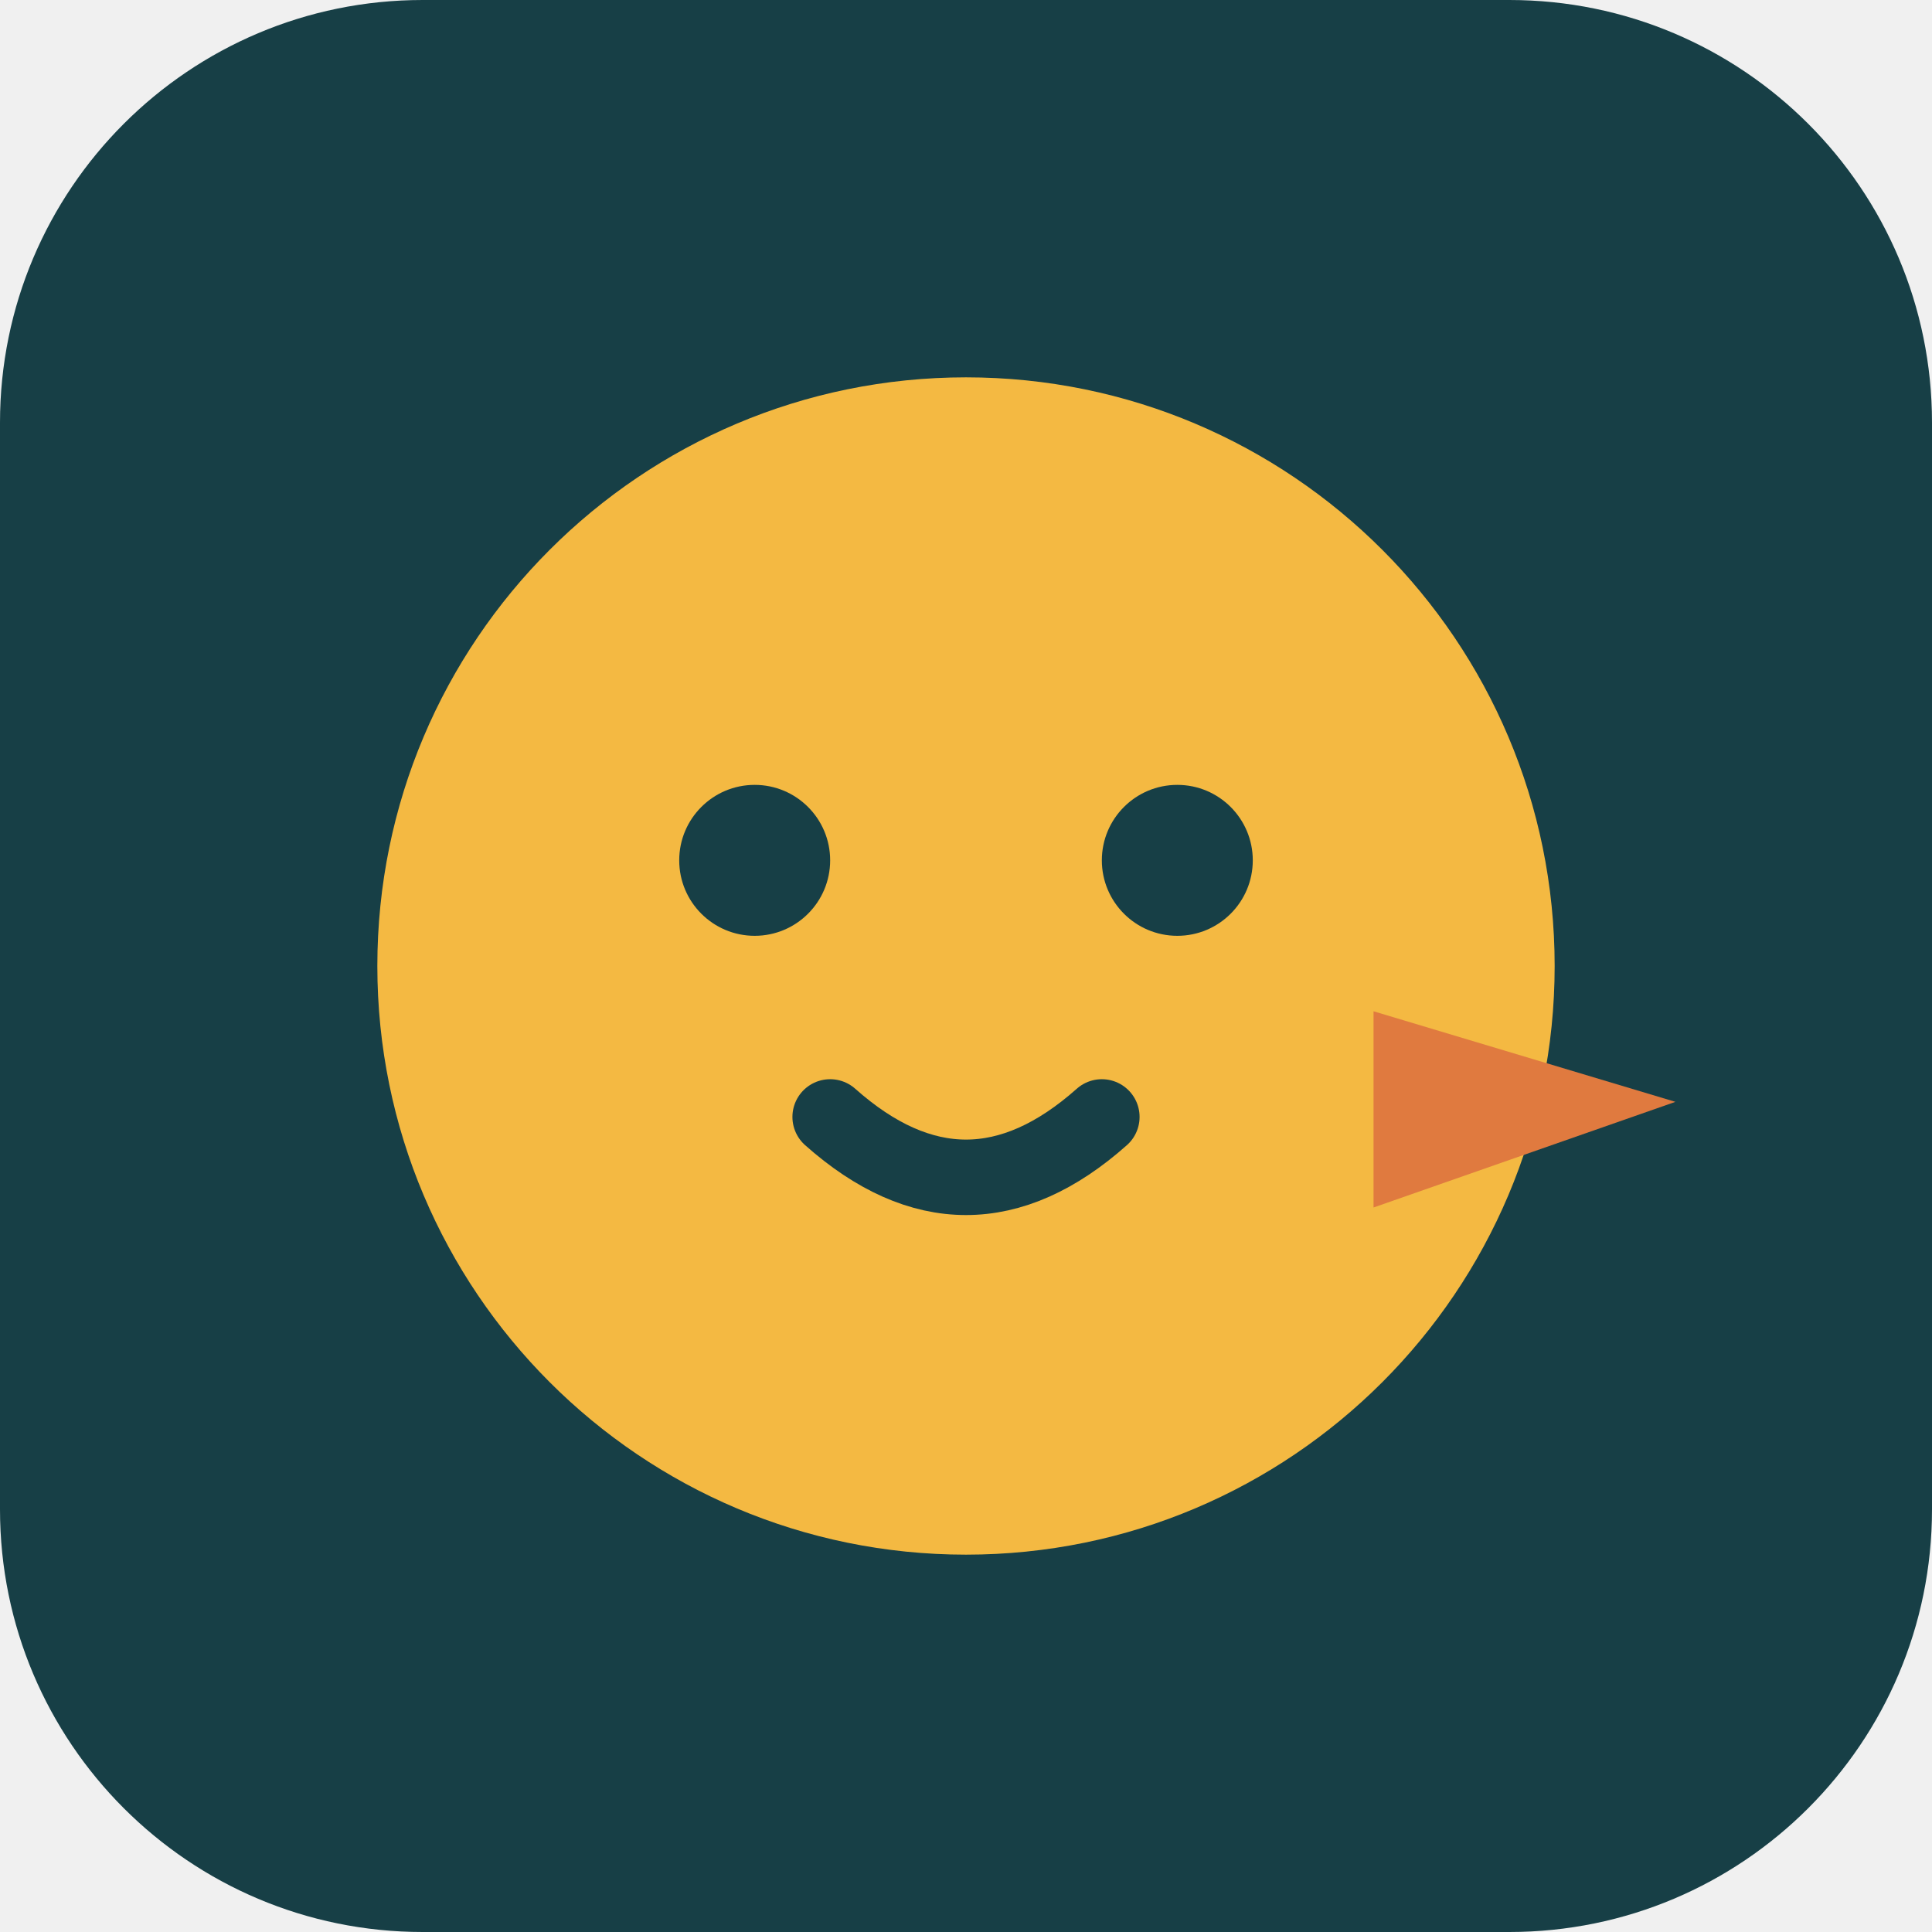
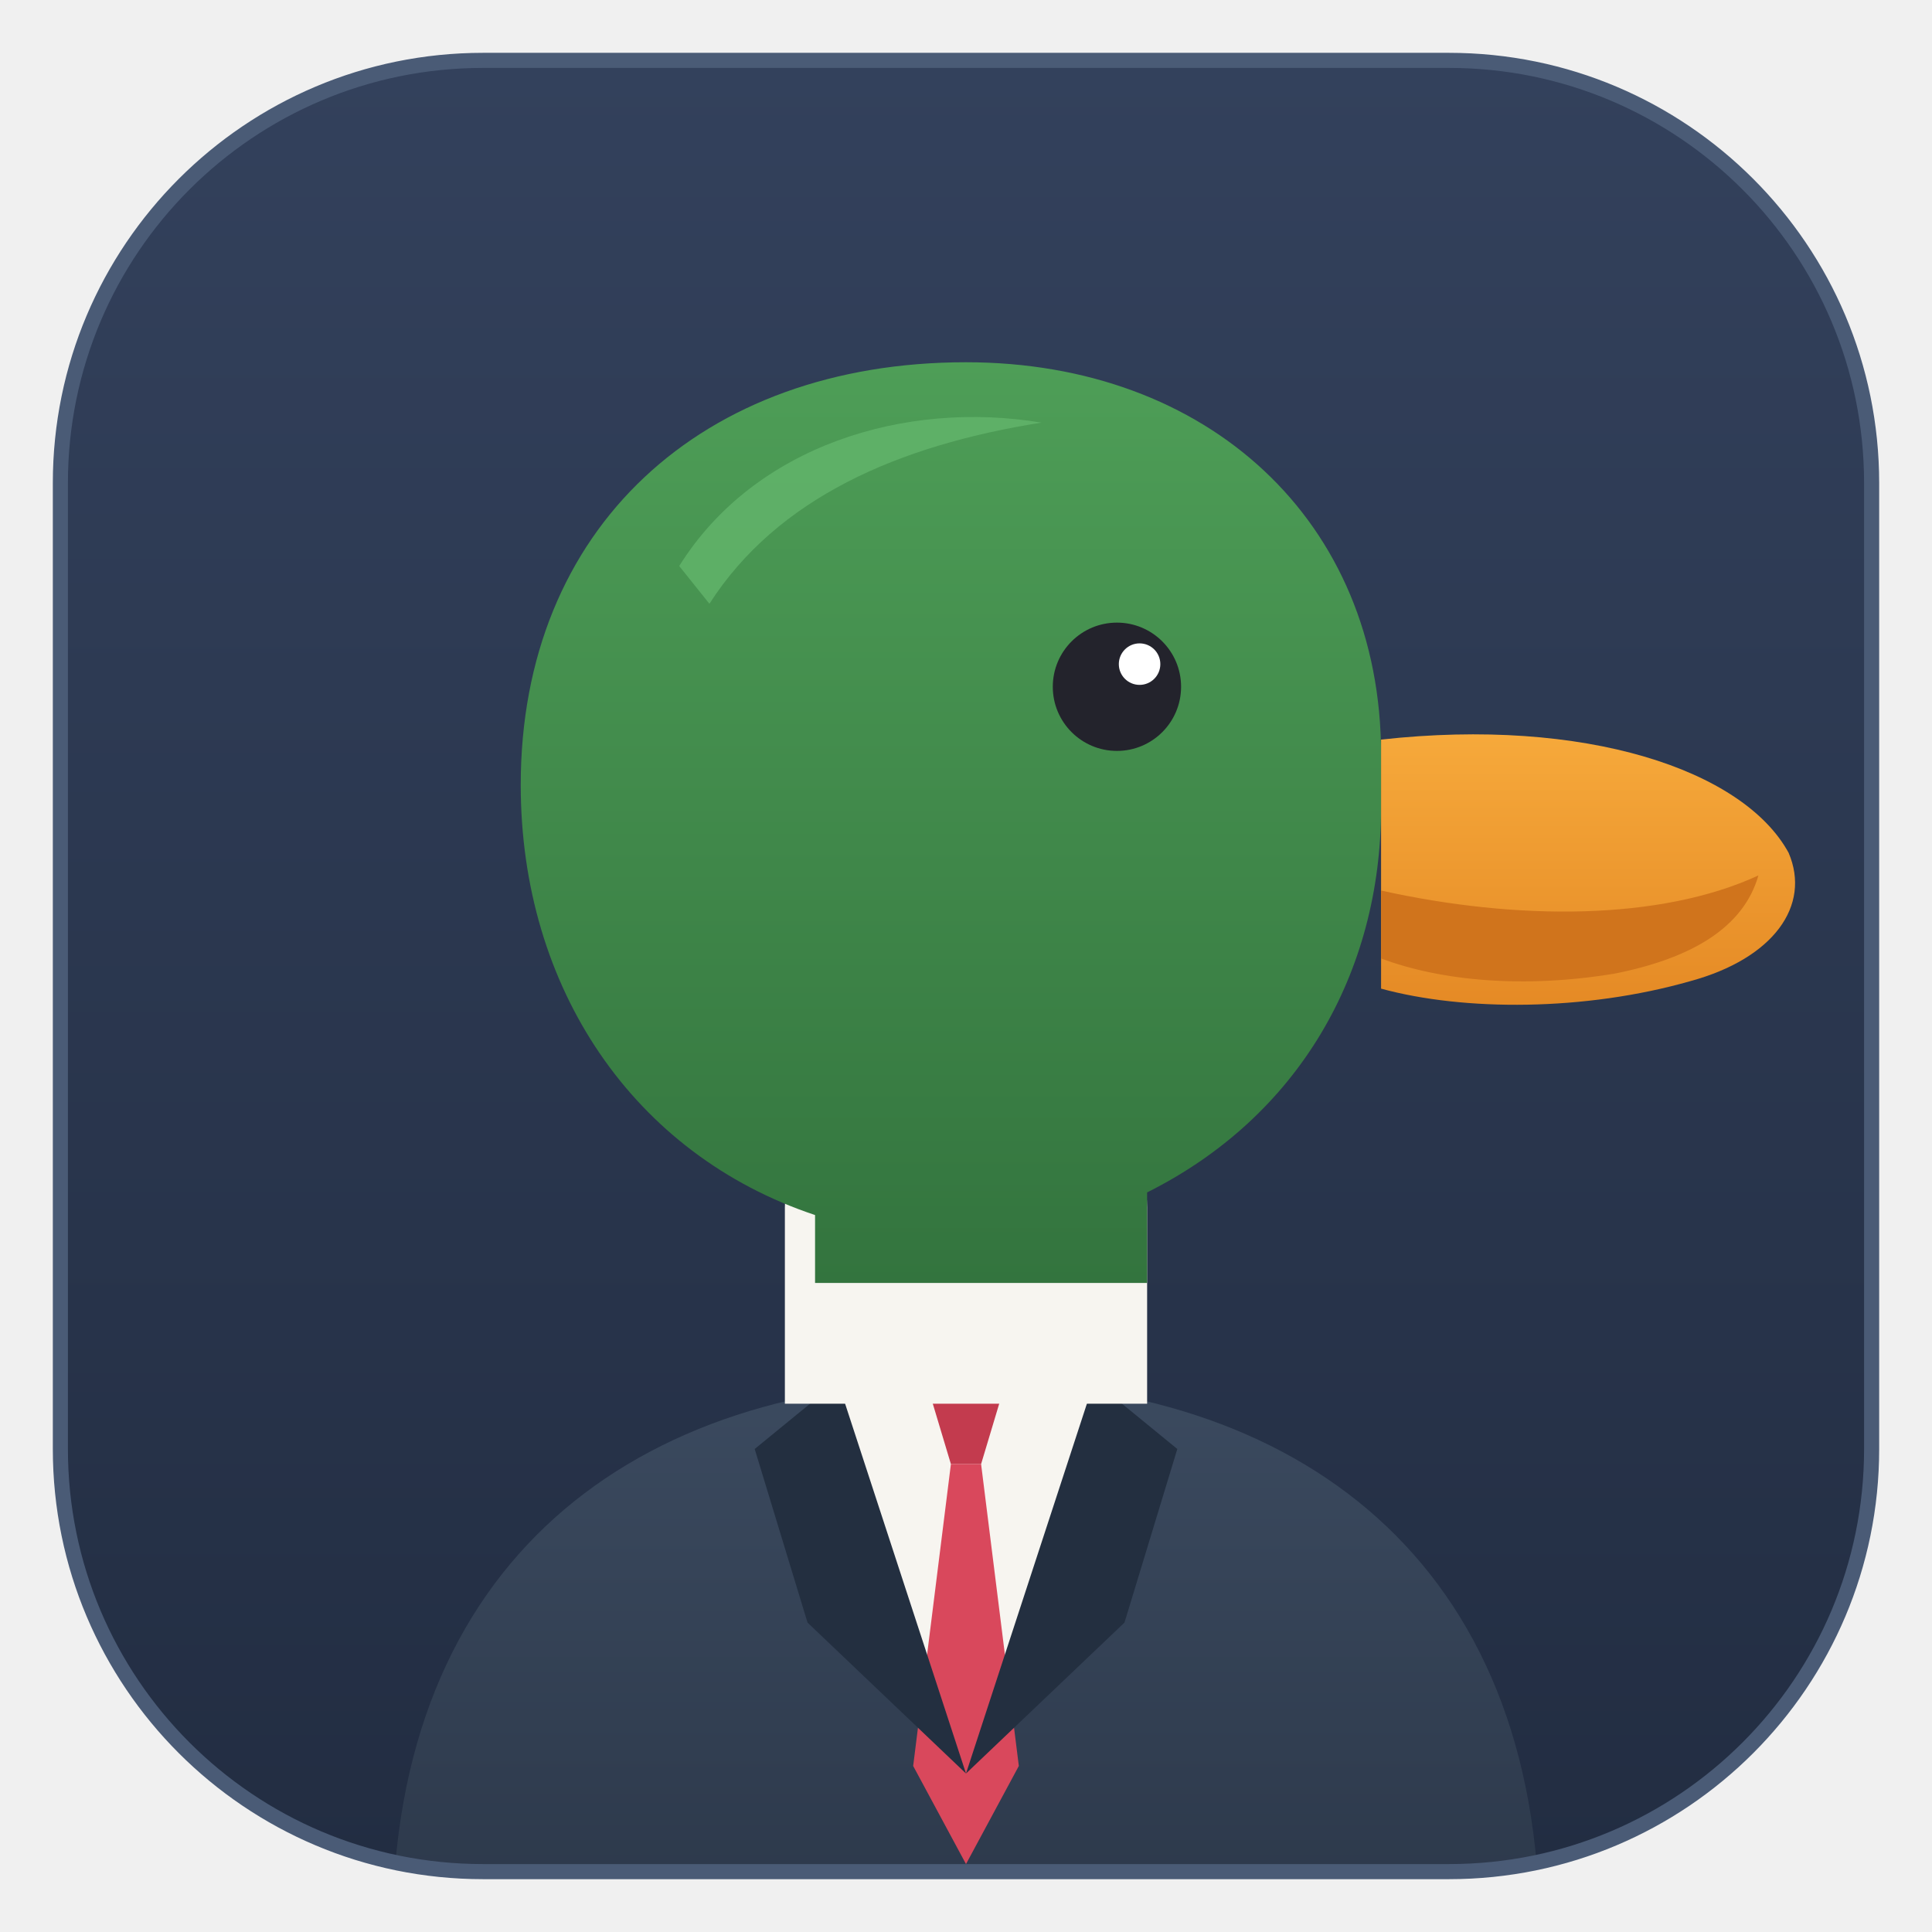
- <svg xmlns="http://www.w3.org/2000/svg" viewBox="0 0 128 128">
-   <rect width="128" height="128" rx="28" fill="#173F46" />
-   <circle cx="64" cy="64" r="39" fill="#F4B942" />
-   <circle cx="50" cy="57" r="5" fill="#173F46" />
-   <circle cx="78" cy="57" r="5" fill="#173F46" />
-   <path d="M55 74 Q64 82 73 74" fill="none" stroke="#173F46" stroke-width="5" stroke-linecap="round" />
-   <path d="M91 67 L111 73 L91 80 Z" fill="#E07A3F" />
+ <svg xmlns="http://www.w3.org/2000/svg" viewBox="0 0 512 512" width="512" height="512">
+   <defs>
+     <linearGradient id="bg" x1="0" y1="0" x2="0" y2="1">
+       <stop offset="0" stop-color="#33415C" />
+       <stop offset="1" stop-color="#222D42" />
+     </linearGradient>
+     <linearGradient id="headG" x1="0" y1="0" x2="0" y2="1">
+       <stop offset="0" stop-color="#4E9E57" />
+       <stop offset="1" stop-color="#33743E" />
+     </linearGradient>
+     <linearGradient id="suitG" x1="0" y1="0" x2="0" y2="1">
+       <stop offset="0" stop-color="#3B4A5F" />
+       <stop offset="1" stop-color="#2C384A" />
+     </linearGradient>
+     <linearGradient id="billG" x1="0" y1="0" x2="0" y2="1">
+       <stop offset="0" stop-color="#F6A93B" />
+       <stop offset="1" stop-color="#E58A25" />
+     </linearGradient>
+     <clipPath id="plate">
+       <rect x="16" y="16" width="480" height="480" rx="112" />
+     </clipPath>
+   </defs>
+   <rect x="16" y="16" width="480" height="480" rx="112" fill="url(#bg)" />
+   <g clip-path="url(#plate)">
+     <path d="M104 512 C104 414 168 366 256 366 C344 366 408 414 408 512 Z" fill="url(#suitG)" />
+     <path d="M222 366 L290 366 L264 452 L256 470 L248 452 Z" fill="#F7F5F0" />
+     <path d="M246 368 L266 368 L260 388 L252 388 Z" fill="#C33B4E" />
+     <path d="M252 388 L260 388 L270 468 L256 494 L242 468 Z" fill="#D9485C" />
+     <path d="M222 366 L256 470 L214 430 L200 384 Z" fill="#232F40" />
+     <path d="M290 366 L256 470 L298 430 L312 384 Z" fill="#232F40" />
+     <path d="M208 320 C208 300 228 290 256 290 C284 290 304 300 304 320 L304 372 L208 372 Z" fill="#F7F5F0" />
+     <path d="M256 96              C186 96 138 140 138 208              C138 262 168 306 216 322              L216 340 L304 340 L304 316              C344 296 366 258 366 214              L366 200              C366 138 320 96 256 96 Z" fill="url(#headG)" />
+     <path d="M180 150 C200 118 240 106 276 112 C238 118 206 132 188 160 Z" fill="#63B56C" opacity="0.8" />
+     <path d="M366 196              C420 190 462 204 474 226              C480 240 470 254 448 260              C420 268 388 268 366 262              Z" fill="url(#billG)" />
+     <path d="M366 236 C402 244 440 244 466 232 C462 246 448 254 428 258 C404 262 382 260 366 254 Z" fill="#D0741C" />
+     <circle cx="296" cy="182" r="17" fill="#23232C" />
+     <circle cx="302" cy="176" r="5.5" fill="#FFFFFF" />
+   </g>
+   <rect x="16" y="16" width="480" height="480" rx="112" fill="none" stroke="#4A5B76" stroke-width="4" />
</svg>
